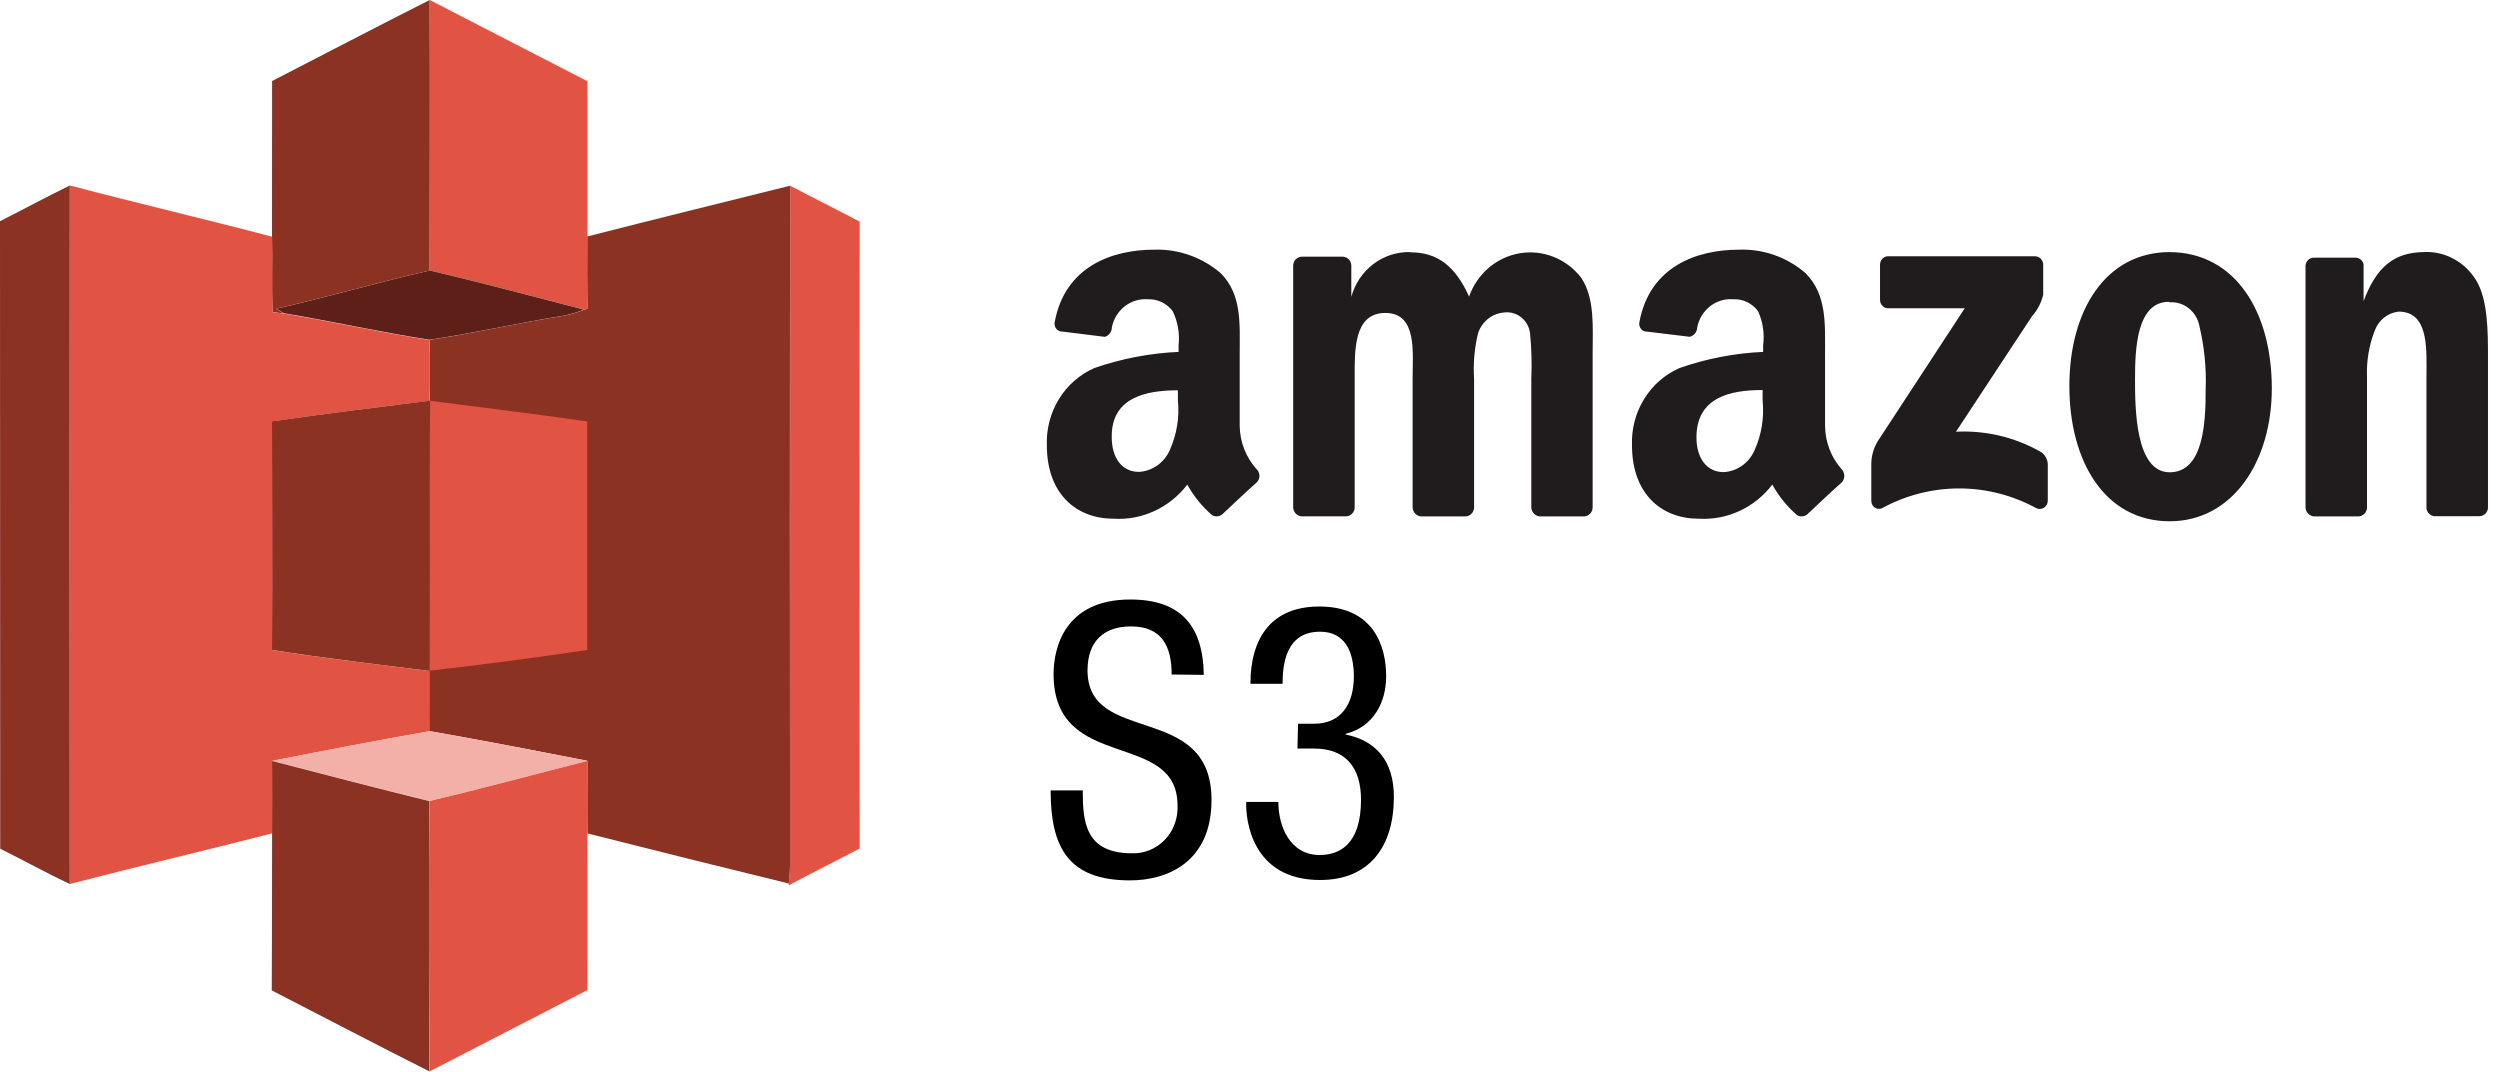
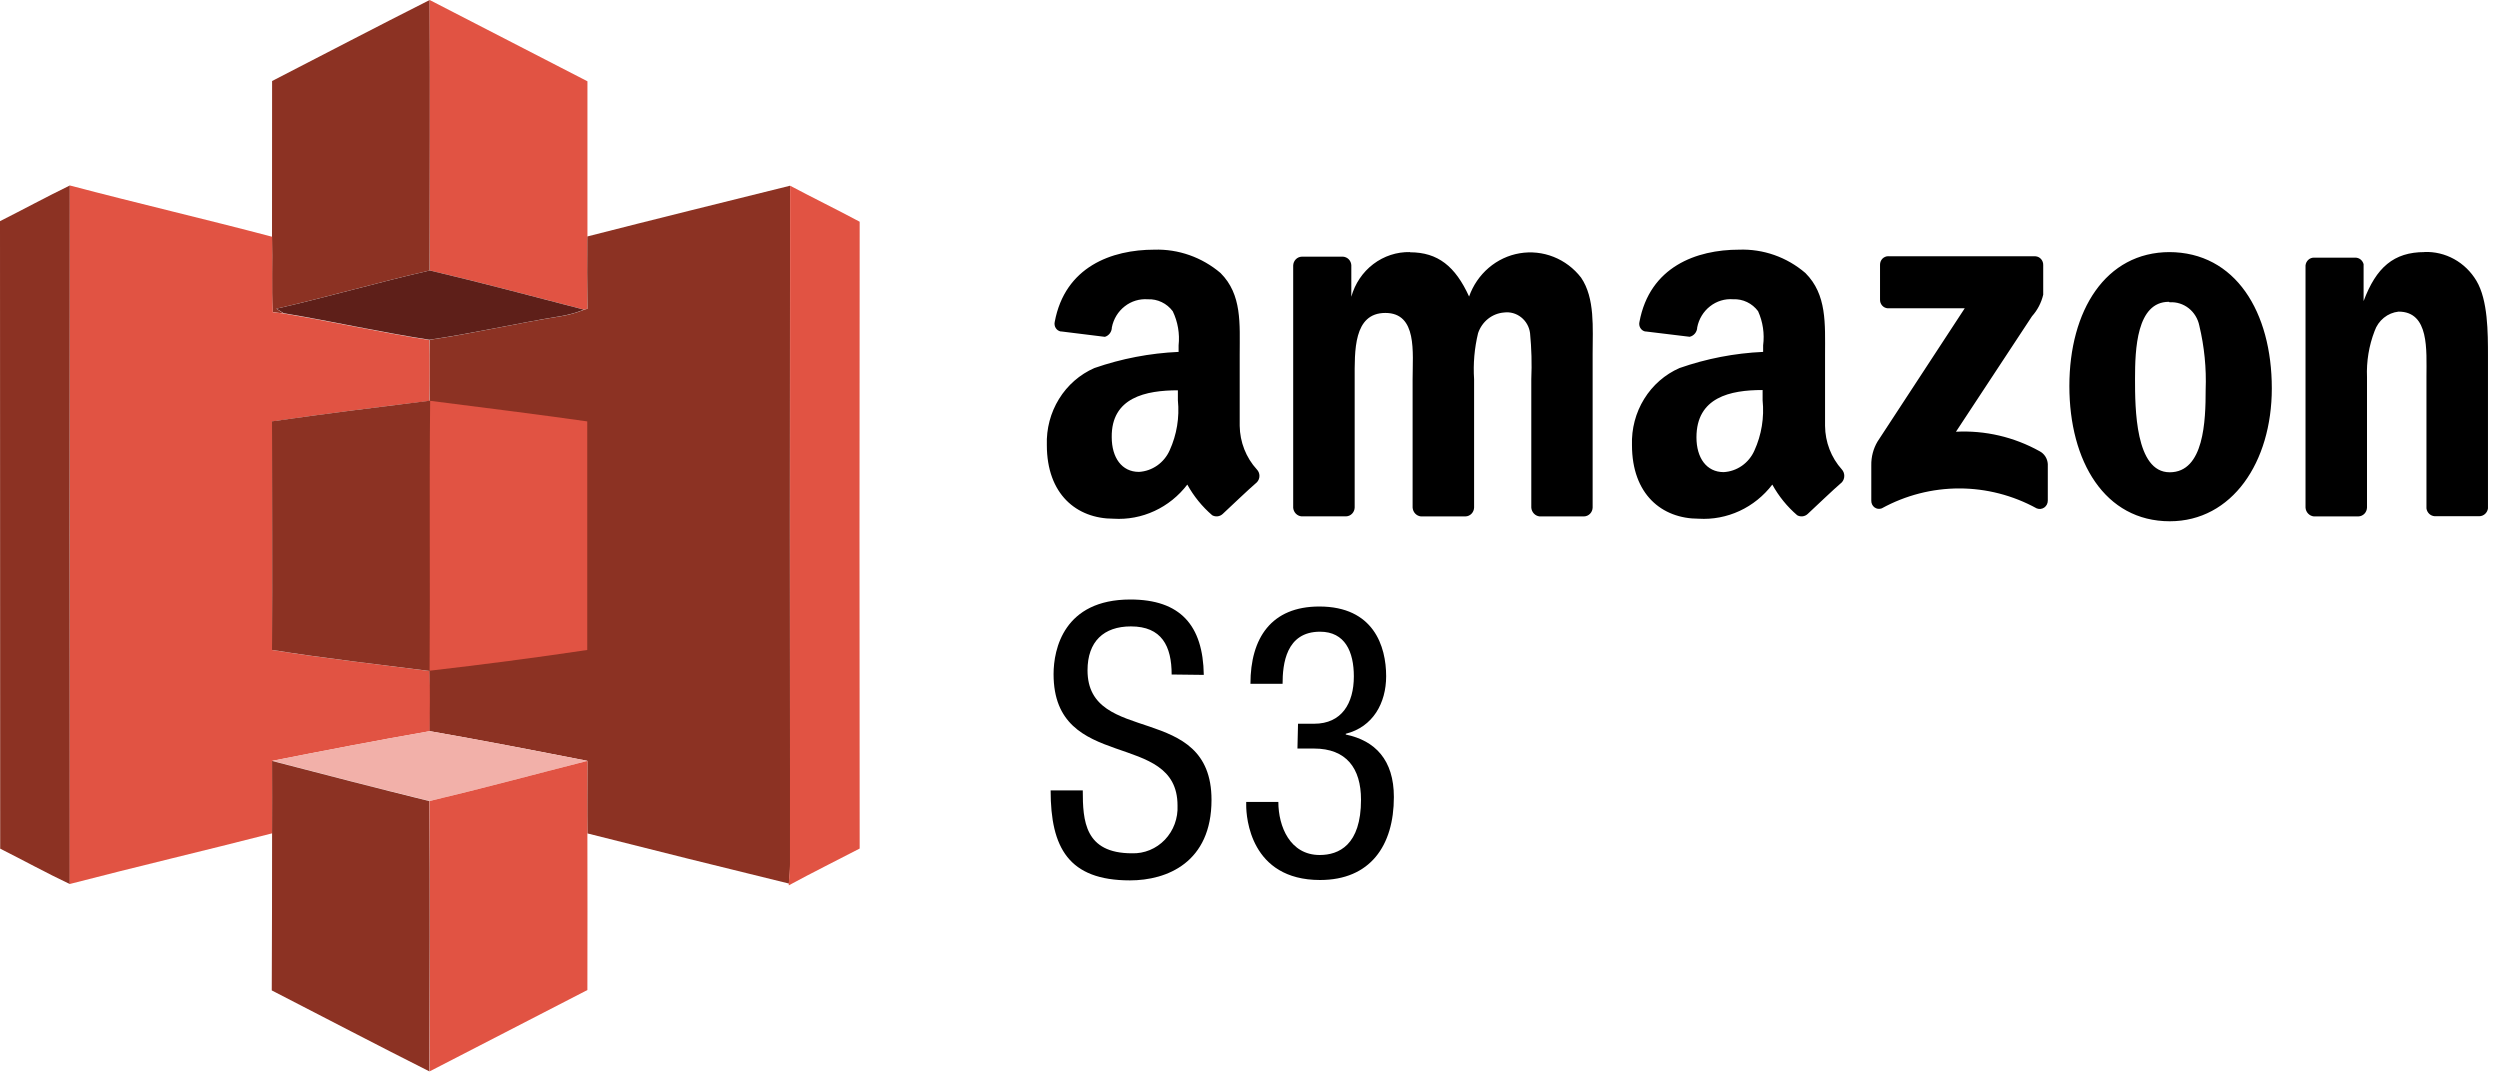
<svg xmlns="http://www.w3.org/2000/svg" width="91" height="39" viewBox="0 0 91 39" fill="none">
-   <path d="M42.648 24.552C42.648 23.517 42.287 22.801 41.164 22.801C40.175 22.801 39.586 23.352 39.586 24.4C39.586 27.171 44.099 25.517 44.099 29.116C44.099 31.391 42.481 32.046 41.131 32.046C38.898 32.046 38.243 30.86 38.243 28.771H39.413C39.413 29.874 39.479 31.06 41.204 31.06C41.426 31.067 41.647 31.027 41.853 30.942C42.059 30.857 42.246 30.729 42.402 30.566C42.558 30.402 42.679 30.208 42.758 29.994C42.837 29.78 42.873 29.551 42.862 29.322C42.862 26.537 38.35 28.15 38.35 24.538C38.35 23.628 38.724 21.822 41.144 21.822C42.962 21.822 43.791 22.759 43.818 24.566L42.648 24.552Z" fill="black" />
-   <path d="M47.248 26.344H47.836C48.839 26.344 49.28 25.6 49.28 24.621C49.28 23.724 48.959 22.994 48.05 22.994C46.806 22.994 46.686 24.179 46.686 24.89H45.516C45.516 23.221 46.278 22.077 48.023 22.077C50.002 22.077 50.456 23.524 50.456 24.614C50.456 25.593 49.975 26.461 48.986 26.709V26.737C50.055 26.958 50.737 27.661 50.737 29.012C50.737 30.791 49.868 32.032 48.05 32.032C45.509 32.032 45.362 29.743 45.362 29.316V29.191H46.532C46.532 30.088 46.96 31.122 48.036 31.122C48.732 31.122 49.541 30.763 49.541 29.109C49.541 27.964 49.006 27.247 47.829 27.247H47.227L47.248 26.344Z" fill="black" />
+   <path d="M42.648 24.552C42.648 23.517 42.287 22.801 41.164 22.801C40.175 22.801 39.586 23.352 39.586 24.4C39.586 27.171 44.099 25.517 44.099 29.116C44.099 31.391 42.481 32.046 41.131 32.046C38.898 32.046 38.243 30.86 38.243 28.771H39.413C39.413 29.874 39.479 31.06 41.204 31.06C41.426 31.067 41.647 31.027 41.853 30.942C42.059 30.857 42.246 30.729 42.402 30.566C42.558 30.402 42.679 30.208 42.758 29.994C42.837 29.78 42.873 29.551 42.862 29.322C42.862 26.537 38.35 28.15 38.35 24.538C38.35 23.628 38.724 21.822 41.144 21.822C42.962 21.822 43.791 22.759 43.818 24.566L42.648 24.552Z" fill="currentColor" />
+   <path d="M47.248 26.344H47.836C48.839 26.344 49.28 25.6 49.28 24.621C49.28 23.724 48.959 22.994 48.05 22.994C46.806 22.994 46.686 24.179 46.686 24.89H45.516C45.516 23.221 46.278 22.077 48.023 22.077C50.002 22.077 50.456 23.524 50.456 24.614C50.456 25.593 49.975 26.461 48.986 26.709V26.737C50.055 26.958 50.737 27.661 50.737 29.012C50.737 30.791 49.868 32.032 48.05 32.032C45.509 32.032 45.362 29.743 45.362 29.316V29.191H46.532C46.532 30.088 46.96 31.122 48.036 31.122C48.732 31.122 49.541 30.763 49.541 29.109C49.541 27.964 49.006 27.247 47.829 27.247H47.227L47.248 26.344Z" fill="currentColor" />
  <path d="M9.904 2.949C11.816 1.965 13.721 0.969 15.64 0C15.657 3.275 15.64 6.563 15.64 9.845C13.771 10.272 11.926 10.81 10.058 11.236L10.315 11.408L9.924 11.361C9.881 10.446 9.924 9.529 9.901 8.614C9.901 6.722 9.904 4.835 9.904 2.949Z" fill="#8C3223" />
  <path d="M15.64 0C17.553 0.988 19.467 1.975 21.383 2.959V8.607C21.372 9.483 21.383 10.36 21.383 11.236L21.259 11.27C19.392 10.786 17.527 10.288 15.65 9.845C15.638 6.563 15.657 3.275 15.64 0Z" fill="#E15343" />
  <path d="M0 8.051C0.849 7.623 1.686 7.168 2.542 6.751C2.535 15.227 2.535 23.704 2.542 32.18C1.686 31.775 0.856 31.318 0.007 30.891C0.002 23.281 0 15.667 0 8.051Z" fill="#8C3223" />
  <path d="M2.542 6.751C4.99 7.397 7.456 7.971 9.906 8.618C9.922 9.533 9.886 10.45 9.929 11.365L10.32 11.412C12.095 11.708 13.852 12.101 15.628 12.378C15.648 13.118 15.645 13.855 15.628 14.595C13.726 14.822 11.816 15.062 9.909 15.339C9.909 18.113 9.919 20.887 9.909 23.661C11.811 23.966 13.726 24.178 15.635 24.426C15.673 25.155 15.648 25.886 15.647 26.616C13.731 26.949 11.823 27.32 9.916 27.695V30.331C7.452 30.963 4.99 31.541 2.537 32.178C2.546 23.703 2.548 15.227 2.542 6.751Z" fill="#E15343" />
  <path d="M21.379 8.607C23.836 7.978 26.298 7.372 28.758 6.76C28.749 14.992 28.749 23.225 28.758 31.458C28.758 31.692 28.735 31.927 28.715 32.161C26.268 31.563 23.826 30.955 21.381 30.336C21.371 29.457 21.381 28.576 21.381 27.695C19.471 27.32 17.557 26.949 15.638 26.613C15.638 25.882 15.665 25.151 15.627 24.422C13.718 24.179 11.803 23.962 9.901 23.657C9.919 20.884 9.901 18.109 9.901 15.336C11.816 15.062 13.726 14.822 15.637 14.586C15.645 13.847 15.648 13.109 15.637 12.37C17.243 12.134 18.831 11.763 20.437 11.508C20.719 11.46 20.996 11.382 21.262 11.274L21.386 11.239C21.374 10.358 21.369 9.479 21.379 8.607Z" fill="#8C3223" />
  <path d="M28.76 6.76C29.595 7.203 30.451 7.621 31.292 8.071C31.284 15.677 31.284 23.282 31.292 30.887C30.433 31.334 29.564 31.763 28.711 32.227V32.163C28.731 31.928 28.748 31.694 28.755 31.46C28.756 23.226 28.757 14.992 28.76 6.76Z" fill="#E15343" />
  <path d="M10.063 11.236C11.933 10.81 13.777 10.272 15.645 9.845C17.522 10.288 19.387 10.786 21.254 11.27C20.988 11.378 20.711 11.457 20.428 11.505C18.824 11.763 17.236 12.134 15.628 12.366C13.85 12.091 12.094 11.696 10.32 11.399C10.235 11.349 10.148 11.294 10.063 11.236Z" fill="#5E1F19" />
  <path d="M15.658 14.59C17.564 14.834 19.472 15.069 21.376 15.339V23.659C19.467 23.945 17.552 24.193 15.637 24.414C15.663 21.137 15.622 17.863 15.658 14.59Z" fill="#E15343" />
  <path d="M9.909 27.692C11.814 27.316 13.725 26.946 15.64 26.613C17.557 26.949 19.471 27.32 21.383 27.695C19.469 28.181 17.56 28.7 15.638 29.155C13.723 28.685 11.816 28.188 9.909 27.692Z" fill="#F2B0A9" />
  <path d="M9.904 30.334C9.912 29.455 9.904 28.578 9.904 27.699C11.811 28.194 13.72 28.692 15.632 29.162C15.652 32.437 15.64 35.722 15.632 39C13.711 38.033 11.806 37.035 9.892 36.051C9.9 34.142 9.904 32.237 9.904 30.334Z" fill="#8C3223" />
  <path d="M15.637 29.157C17.559 28.702 19.467 28.183 21.381 27.697C21.372 28.576 21.369 29.457 21.381 30.337C21.389 32.233 21.381 34.129 21.381 36.037C19.467 37.022 17.554 38.008 15.642 38.996C15.645 35.715 15.657 32.435 15.637 29.157Z" fill="#E15343" />
-   <path d="M42.015 9.088C40.47 9.088 38.764 9.705 38.391 11.722C38.383 11.759 38.382 11.797 38.389 11.835C38.395 11.873 38.408 11.908 38.429 11.94C38.449 11.972 38.475 12 38.505 12.021C38.536 12.043 38.571 12.057 38.607 12.065H38.634L40.218 12.261C40.291 12.239 40.355 12.194 40.4 12.132C40.446 12.07 40.471 11.994 40.472 11.916C40.532 11.611 40.698 11.338 40.94 11.15C41.181 10.961 41.481 10.871 41.782 10.894C41.956 10.886 42.129 10.922 42.287 10.998C42.444 11.073 42.582 11.187 42.688 11.329C42.873 11.713 42.947 12.145 42.901 12.571V12.809C41.857 12.855 40.825 13.053 39.835 13.397C39.306 13.629 38.856 14.021 38.548 14.522C38.239 15.022 38.085 15.608 38.105 16.201C38.105 17.99 39.188 18.881 40.532 18.881C41.044 18.913 41.556 18.817 42.023 18.6C42.491 18.384 42.901 18.054 43.218 17.639C43.453 18.064 43.76 18.442 44.124 18.755C44.184 18.789 44.253 18.802 44.322 18.794C44.39 18.786 44.454 18.756 44.505 18.709C44.839 18.4 45.411 17.847 45.75 17.556C45.81 17.494 45.844 17.41 45.844 17.322C45.844 17.235 45.81 17.151 45.75 17.089C45.356 16.659 45.133 16.091 45.125 15.5V12.904C45.125 11.787 45.215 10.724 44.428 9.938C43.75 9.362 42.892 9.06 42.015 9.088ZM63.299 9.088C61.754 9.088 60.048 9.705 59.675 11.722C59.667 11.758 59.665 11.797 59.671 11.834C59.677 11.871 59.69 11.907 59.709 11.939C59.729 11.972 59.754 11.999 59.784 12.021C59.814 12.043 59.848 12.058 59.884 12.066H59.911L61.504 12.259C61.58 12.242 61.649 12.198 61.699 12.136C61.749 12.073 61.777 11.996 61.779 11.915C61.839 11.609 62.005 11.337 62.246 11.149C62.487 10.96 62.787 10.869 63.088 10.893C63.262 10.885 63.435 10.92 63.593 10.996C63.75 11.071 63.888 11.185 63.994 11.327C64.169 11.715 64.233 12.147 64.178 12.571V12.809C63.141 12.855 62.117 13.053 61.134 13.397C60.605 13.629 60.156 14.021 59.847 14.522C59.538 15.022 59.384 15.608 59.404 16.201C59.404 17.99 60.487 18.881 61.831 18.881C62.342 18.912 62.853 18.815 63.319 18.599C63.786 18.383 64.195 18.053 64.512 17.639C64.747 18.064 65.053 18.442 65.418 18.755C65.478 18.789 65.547 18.802 65.615 18.794C65.684 18.786 65.748 18.756 65.799 18.709C66.133 18.4 66.705 17.847 67.044 17.556C67.101 17.492 67.132 17.409 67.132 17.322C67.132 17.236 67.101 17.152 67.044 17.089C66.655 16.657 66.437 16.091 66.432 15.501V12.904C66.432 11.787 66.504 10.724 65.717 9.938C65.04 9.357 64.179 9.055 63.299 9.088ZM51.325 9.176C50.845 9.165 50.375 9.319 49.988 9.613C49.601 9.907 49.32 10.325 49.188 10.801V9.652C49.183 9.572 49.15 9.496 49.095 9.439C49.04 9.383 48.966 9.349 48.889 9.343H47.385C47.302 9.345 47.224 9.38 47.166 9.44C47.108 9.5 47.074 9.581 47.072 9.666V18.487C47.08 18.566 47.114 18.64 47.168 18.696C47.223 18.752 47.294 18.787 47.371 18.795H48.997C49.08 18.793 49.158 18.758 49.216 18.698C49.274 18.638 49.308 18.558 49.31 18.473V13.804C49.31 12.782 49.26 11.391 50.428 11.391C51.596 11.391 51.419 12.83 51.419 13.804V18.474C51.424 18.556 51.456 18.633 51.511 18.692C51.566 18.751 51.639 18.788 51.718 18.797H53.344C53.427 18.795 53.505 18.76 53.563 18.7C53.621 18.64 53.655 18.559 53.657 18.474V13.804C53.62 13.24 53.669 12.674 53.802 12.127C53.871 11.92 53.998 11.738 54.166 11.604C54.334 11.471 54.537 11.391 54.748 11.375C54.97 11.346 55.194 11.409 55.371 11.55C55.549 11.691 55.665 11.898 55.694 12.127C55.748 12.684 55.763 13.244 55.739 13.804V18.474C55.744 18.556 55.777 18.633 55.832 18.692C55.886 18.751 55.96 18.788 56.038 18.797H57.66C57.742 18.795 57.82 18.76 57.878 18.7C57.937 18.64 57.97 18.559 57.972 18.474V12.875C57.972 11.941 58.062 10.853 57.551 10.105C57.289 9.766 56.943 9.505 56.551 9.35C56.158 9.194 55.732 9.149 55.317 9.219C54.902 9.289 54.513 9.472 54.189 9.749C53.865 10.026 53.618 10.387 53.475 10.794C52.973 9.693 52.338 9.183 51.324 9.183L51.325 9.176ZM78.98 9.176C76.641 9.176 75.325 11.306 75.325 14.052C75.325 16.797 76.615 18.974 78.98 18.974C81.245 18.974 82.694 16.83 82.694 14.136C82.694 11.363 81.377 9.176 78.949 9.176H78.98ZM88.254 9.176C87.131 9.176 86.493 9.736 86.035 10.96V9.616C86.017 9.548 85.978 9.488 85.925 9.445C85.871 9.402 85.805 9.379 85.737 9.378H84.233C84.156 9.376 84.081 9.404 84.023 9.457C83.965 9.51 83.929 9.583 83.921 9.662V18.474C83.925 18.556 83.958 18.633 84.013 18.692C84.068 18.751 84.141 18.788 84.22 18.797H85.846C85.928 18.795 86.007 18.76 86.065 18.7C86.123 18.64 86.156 18.559 86.159 18.474V13.73C86.135 13.157 86.229 12.585 86.434 12.053C86.5 11.861 86.617 11.693 86.772 11.567C86.927 11.441 87.113 11.364 87.308 11.343C88.432 11.343 88.323 12.744 88.323 13.714V18.506C88.333 18.581 88.369 18.651 88.423 18.703C88.478 18.755 88.548 18.785 88.622 18.79H90.25C90.326 18.789 90.4 18.759 90.457 18.707C90.514 18.655 90.552 18.584 90.562 18.506V12.964C90.562 12.103 90.562 10.924 90.141 10.219C89.943 9.887 89.663 9.615 89.33 9.431C88.997 9.247 88.622 9.158 88.244 9.173L88.254 9.176ZM68.732 9.326C68.653 9.326 68.577 9.359 68.52 9.416C68.464 9.474 68.433 9.553 68.433 9.635V10.9C68.429 10.981 68.457 11.06 68.509 11.12C68.562 11.181 68.635 11.217 68.714 11.222H71.516L68.341 16.074C68.188 16.333 68.11 16.632 68.115 16.935V18.219C68.113 18.267 68.123 18.316 68.143 18.359C68.163 18.402 68.193 18.44 68.231 18.468C68.269 18.496 68.313 18.514 68.359 18.521C68.406 18.527 68.453 18.521 68.496 18.504C69.364 18.028 70.332 17.779 71.315 17.779C72.298 17.779 73.266 18.028 74.134 18.504C74.179 18.523 74.228 18.53 74.276 18.525C74.325 18.52 74.371 18.502 74.412 18.474C74.452 18.445 74.485 18.407 74.507 18.363C74.529 18.318 74.541 18.268 74.54 18.218V16.891C74.534 16.793 74.503 16.698 74.451 16.616C74.398 16.534 74.326 16.468 74.241 16.424C73.308 15.905 72.255 15.66 71.197 15.715L73.965 11.511C74.163 11.29 74.304 11.02 74.373 10.727V9.652C74.376 9.571 74.349 9.492 74.296 9.431C74.244 9.371 74.17 9.334 74.092 9.329H68.744L68.732 9.326ZM78.975 11.003C79.224 10.987 79.471 11.064 79.669 11.22C79.867 11.376 80.004 11.601 80.055 11.853C80.238 12.616 80.316 13.402 80.286 14.188C80.286 15.305 80.231 17.191 78.977 17.191C77.724 17.191 77.715 14.855 77.715 13.788C77.715 12.721 77.77 10.986 78.947 10.986L78.975 11.003ZM42.875 14.202V14.571C42.938 15.195 42.834 15.824 42.576 16.392C42.476 16.616 42.319 16.806 42.123 16.944C41.926 17.082 41.696 17.163 41.458 17.177C40.833 17.177 40.467 16.66 40.467 15.912C40.449 14.464 41.712 14.207 42.88 14.207L42.875 14.202ZM64.159 14.202V14.571C64.223 15.198 64.12 15.831 63.86 16.401C63.761 16.624 63.604 16.816 63.407 16.954C63.21 17.092 62.98 17.172 62.742 17.185C62.117 17.185 61.751 16.668 61.751 15.92C61.751 14.459 62.983 14.197 64.151 14.197L64.159 14.202Z" fill="#201C1D" />
+   <path d="M42.015 9.088C40.47 9.088 38.764 9.705 38.391 11.722C38.383 11.759 38.382 11.797 38.389 11.835C38.395 11.873 38.408 11.908 38.429 11.94C38.449 11.972 38.475 12 38.505 12.021C38.536 12.043 38.571 12.057 38.607 12.065H38.634L40.218 12.261C40.291 12.239 40.355 12.194 40.4 12.132C40.446 12.07 40.471 11.994 40.472 11.916C40.532 11.611 40.698 11.338 40.94 11.15C41.181 10.961 41.481 10.871 41.782 10.894C41.956 10.886 42.129 10.922 42.287 10.998C42.444 11.073 42.582 11.187 42.688 11.329C42.873 11.713 42.947 12.145 42.901 12.571V12.809C41.857 12.855 40.825 13.053 39.835 13.397C39.306 13.629 38.856 14.021 38.548 14.522C38.239 15.022 38.085 15.608 38.105 16.201C38.105 17.99 39.188 18.881 40.532 18.881C41.044 18.913 41.556 18.817 42.023 18.6C42.491 18.384 42.901 18.054 43.218 17.639C43.453 18.064 43.76 18.442 44.124 18.755C44.184 18.789 44.253 18.802 44.322 18.794C44.39 18.786 44.454 18.756 44.505 18.709C44.839 18.4 45.411 17.847 45.75 17.556C45.81 17.494 45.844 17.41 45.844 17.322C45.844 17.235 45.81 17.151 45.75 17.089C45.356 16.659 45.133 16.091 45.125 15.5V12.904C45.125 11.787 45.215 10.724 44.428 9.938C43.75 9.362 42.892 9.06 42.015 9.088ZM63.299 9.088C61.754 9.088 60.048 9.705 59.675 11.722C59.667 11.758 59.665 11.797 59.671 11.834C59.677 11.871 59.69 11.907 59.709 11.939C59.729 11.972 59.754 11.999 59.784 12.021C59.814 12.043 59.848 12.058 59.884 12.066H59.911L61.504 12.259C61.58 12.242 61.649 12.198 61.699 12.136C61.749 12.073 61.777 11.996 61.779 11.915C61.839 11.609 62.005 11.337 62.246 11.149C62.487 10.96 62.787 10.869 63.088 10.893C63.262 10.885 63.435 10.92 63.593 10.996C63.75 11.071 63.888 11.185 63.994 11.327C64.169 11.715 64.233 12.147 64.178 12.571V12.809C63.141 12.855 62.117 13.053 61.134 13.397C60.605 13.629 60.156 14.021 59.847 14.522C59.538 15.022 59.384 15.608 59.404 16.201C59.404 17.99 60.487 18.881 61.831 18.881C62.342 18.912 62.853 18.815 63.319 18.599C63.786 18.383 64.195 18.053 64.512 17.639C64.747 18.064 65.053 18.442 65.418 18.755C65.478 18.789 65.547 18.802 65.615 18.794C65.684 18.786 65.748 18.756 65.799 18.709C66.133 18.4 66.705 17.847 67.044 17.556C67.101 17.492 67.132 17.409 67.132 17.322C67.132 17.236 67.101 17.152 67.044 17.089C66.655 16.657 66.437 16.091 66.432 15.501V12.904C66.432 11.787 66.504 10.724 65.717 9.938C65.04 9.357 64.179 9.055 63.299 9.088ZM51.325 9.176C50.845 9.165 50.375 9.319 49.988 9.613C49.601 9.907 49.32 10.325 49.188 10.801V9.652C49.183 9.572 49.15 9.496 49.095 9.439C49.04 9.383 48.966 9.349 48.889 9.343H47.385C47.302 9.345 47.224 9.38 47.166 9.44C47.108 9.5 47.074 9.581 47.072 9.666V18.487C47.08 18.566 47.114 18.64 47.168 18.696C47.223 18.752 47.294 18.787 47.371 18.795H48.997C49.08 18.793 49.158 18.758 49.216 18.698C49.274 18.638 49.308 18.558 49.31 18.473V13.804C49.31 12.782 49.26 11.391 50.428 11.391C51.596 11.391 51.419 12.83 51.419 13.804V18.474C51.424 18.556 51.456 18.633 51.511 18.692C51.566 18.751 51.639 18.788 51.718 18.797H53.344C53.427 18.795 53.505 18.76 53.563 18.7C53.621 18.64 53.655 18.559 53.657 18.474V13.804C53.62 13.24 53.669 12.674 53.802 12.127C53.871 11.92 53.998 11.738 54.166 11.604C54.334 11.471 54.537 11.391 54.748 11.375C54.97 11.346 55.194 11.409 55.371 11.55C55.549 11.691 55.665 11.898 55.694 12.127C55.748 12.684 55.763 13.244 55.739 13.804V18.474C55.744 18.556 55.777 18.633 55.832 18.692C55.886 18.751 55.96 18.788 56.038 18.797H57.66C57.742 18.795 57.82 18.76 57.878 18.7C57.937 18.64 57.97 18.559 57.972 18.474V12.875C57.972 11.941 58.062 10.853 57.551 10.105C57.289 9.766 56.943 9.505 56.551 9.35C56.158 9.194 55.732 9.149 55.317 9.219C54.902 9.289 54.513 9.472 54.189 9.749C53.865 10.026 53.618 10.387 53.475 10.794C52.973 9.693 52.338 9.183 51.324 9.183L51.325 9.176ZM78.98 9.176C76.641 9.176 75.325 11.306 75.325 14.052C75.325 16.797 76.615 18.974 78.98 18.974C81.245 18.974 82.694 16.83 82.694 14.136C82.694 11.363 81.377 9.176 78.949 9.176H78.98ZM88.254 9.176C87.131 9.176 86.493 9.736 86.035 10.96V9.616C86.017 9.548 85.978 9.488 85.925 9.445C85.871 9.402 85.805 9.379 85.737 9.378H84.233C84.156 9.376 84.081 9.404 84.023 9.457C83.965 9.51 83.929 9.583 83.921 9.662V18.474C83.925 18.556 83.958 18.633 84.013 18.692C84.068 18.751 84.141 18.788 84.22 18.797H85.846C85.928 18.795 86.007 18.76 86.065 18.7C86.123 18.64 86.156 18.559 86.159 18.474V13.73C86.135 13.157 86.229 12.585 86.434 12.053C86.5 11.861 86.617 11.693 86.772 11.567C86.927 11.441 87.113 11.364 87.308 11.343C88.432 11.343 88.323 12.744 88.323 13.714V18.506C88.333 18.581 88.369 18.651 88.423 18.703C88.478 18.755 88.548 18.785 88.622 18.79H90.25C90.326 18.789 90.4 18.759 90.457 18.707C90.514 18.655 90.552 18.584 90.562 18.506V12.964C90.562 12.103 90.562 10.924 90.141 10.219C89.943 9.887 89.663 9.615 89.33 9.431C88.997 9.247 88.622 9.158 88.244 9.173L88.254 9.176ZM68.732 9.326C68.653 9.326 68.577 9.359 68.52 9.416C68.464 9.474 68.433 9.553 68.433 9.635V10.9C68.429 10.981 68.457 11.06 68.509 11.12C68.562 11.181 68.635 11.217 68.714 11.222H71.516L68.341 16.074C68.188 16.333 68.11 16.632 68.115 16.935V18.219C68.113 18.267 68.123 18.316 68.143 18.359C68.163 18.402 68.193 18.44 68.231 18.468C68.269 18.496 68.313 18.514 68.359 18.521C68.406 18.527 68.453 18.521 68.496 18.504C69.364 18.028 70.332 17.779 71.315 17.779C72.298 17.779 73.266 18.028 74.134 18.504C74.179 18.523 74.228 18.53 74.276 18.525C74.325 18.52 74.371 18.502 74.412 18.474C74.452 18.445 74.485 18.407 74.507 18.363C74.529 18.318 74.541 18.268 74.54 18.218V16.891C74.534 16.793 74.503 16.698 74.451 16.616C74.398 16.534 74.326 16.468 74.241 16.424C73.308 15.905 72.255 15.66 71.197 15.715L73.965 11.511C74.163 11.29 74.304 11.02 74.373 10.727V9.652C74.376 9.571 74.349 9.492 74.296 9.431C74.244 9.371 74.17 9.334 74.092 9.329H68.744L68.732 9.326ZM78.975 11.003C79.224 10.987 79.471 11.064 79.669 11.22C79.867 11.376 80.004 11.601 80.055 11.853C80.238 12.616 80.316 13.402 80.286 14.188C80.286 15.305 80.231 17.191 78.977 17.191C77.724 17.191 77.715 14.855 77.715 13.788C77.715 12.721 77.77 10.986 78.947 10.986L78.975 11.003ZM42.875 14.202V14.571C42.938 15.195 42.834 15.824 42.576 16.392C42.476 16.616 42.319 16.806 42.123 16.944C41.926 17.082 41.696 17.163 41.458 17.177C40.833 17.177 40.467 16.66 40.467 15.912C40.449 14.464 41.712 14.207 42.88 14.207L42.875 14.202ZM64.159 14.202V14.571C64.223 15.198 64.12 15.831 63.86 16.401C63.761 16.624 63.604 16.816 63.407 16.954C63.21 17.092 62.98 17.172 62.742 17.185C62.117 17.185 61.751 16.668 61.751 15.92C61.751 14.459 62.983 14.197 64.151 14.197L64.159 14.202Z" fill="currentColor" />
</svg>
